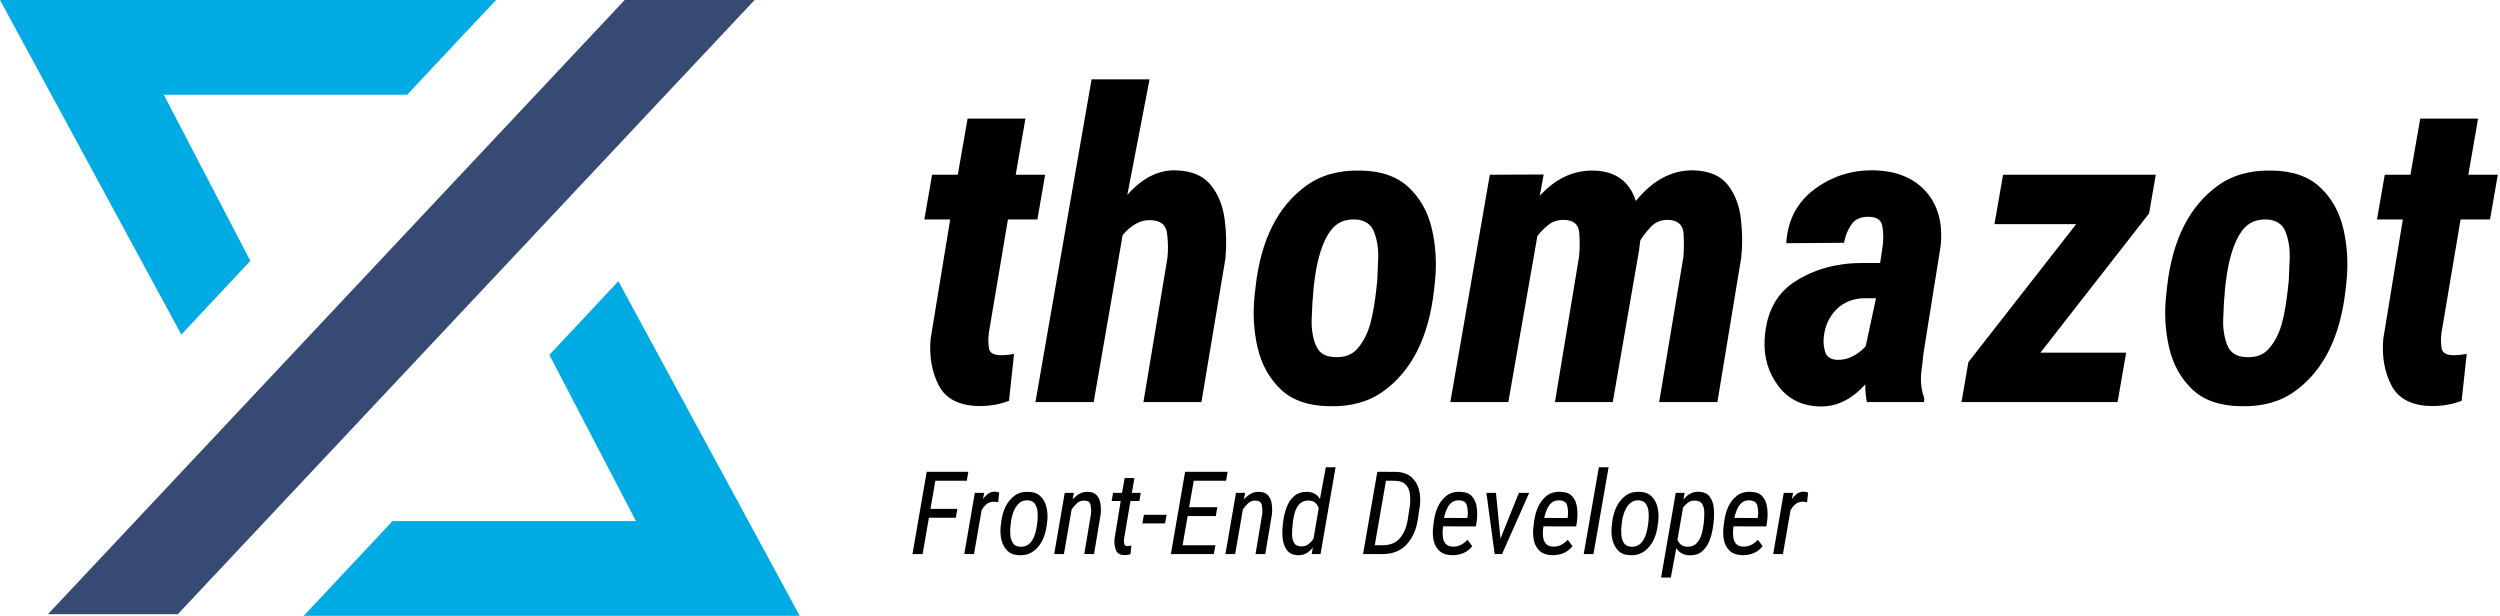
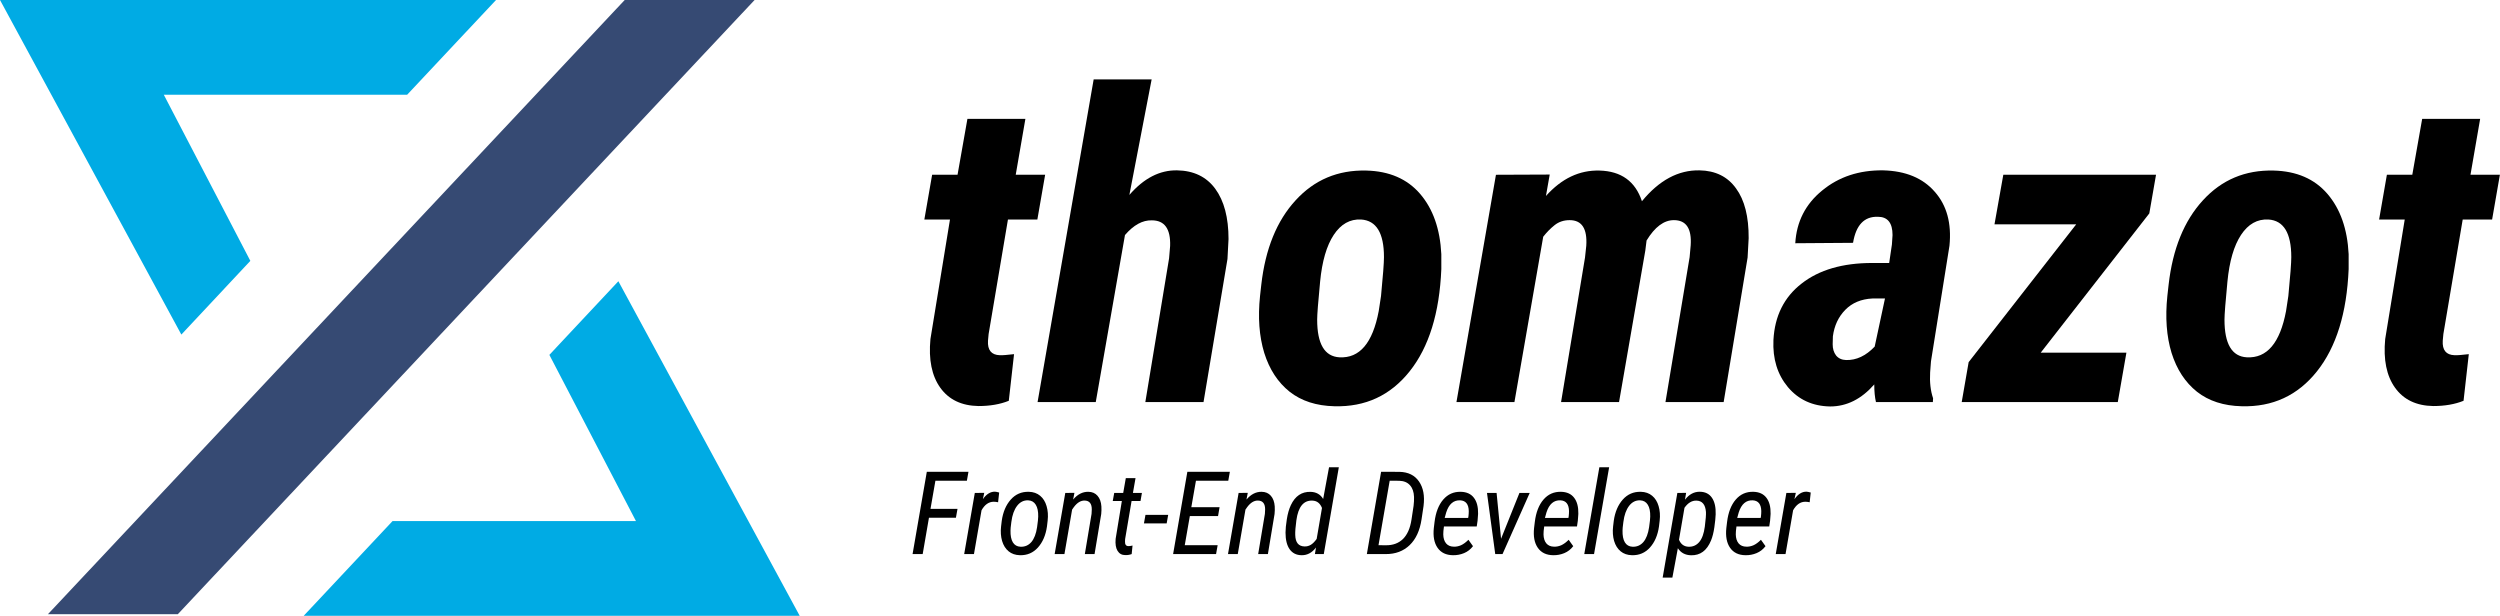
- <svg xmlns="http://www.w3.org/2000/svg" viewBox="0 0 477.55 117.63">
-   <defs>
-     <style>.cls-1{fill:#364a73;}.cls-2{fill:#00abe4;}.cls-3{font-size:82.18px;font-family:RobotoCondensed-BoldItalic, Roboto Condensed;font-weight:700;}.cls-3,.cls-6{font-style:italic;}.cls-4{letter-spacing:-0.01em;}.cls-5{letter-spacing:0em;}.cls-6{font-size:22.11px;font-family:RobotoCondensed-Italic, Roboto Condensed;}.cls-7{letter-spacing:-0.01em;}.cls-8{letter-spacing:-0.01em;}.cls-9{letter-spacing:-0.01em;}</style>
+ <svg xmlns="http://www.w3.org/2000/svg" viewBox="0 0 477.55 117.63" version="1.1" id="svg32">
+   <defs id="defs4">
+     <style id="style2">.cls-1{fill:#364a73;}.cls-2{fill:#00abe4;}.cls-3{font-size:82.18px;font-family:RobotoCondensed-BoldItalic, Roboto Condensed;font-weight:700;}.cls-3,.cls-6{font-style:italic;}.cls-4{letter-spacing:-0.01em;}.cls-5{letter-spacing:0em;}.cls-6{font-size:22.11px;font-family:RobotoCondensed-Italic, Roboto Condensed;}.cls-7{letter-spacing:-0.01em;}.cls-8{letter-spacing:-0.01em;}.cls-9{letter-spacing:-0.01em;}</style>
  </defs>
  <g id="Camada_2" data-name="Camada 2">
-     <g id="Camada_1-2" data-name="Camada 1">
-       <polygon class="cls-1" points="119.33 0 144.14 0 33.97 117.32 9.16 117.32 119.33 0" />
-       <polygon class="cls-2" points="94.75 0 77.77 18.1 31.29 18.1 47.82 49.83 34.64 63.91 0 0 94.75 0" />
-       <polygon class="cls-2" points="58.01 117.63 74.99 99.53 121.48 99.53 104.94 67.79 118.12 53.72 152.76 117.63 58.01 117.63" />
-       <text class="cls-3" transform="translate(173.8 76.8)">thoma<tspan class="cls-4" x="202.01" y="0">z</tspan>
-         <tspan class="cls-5" x="237.84" y="0">ot</tspan>
-       </text>
-       <text class="cls-6" transform="translate(173.8 105.84)">
-         <tspan class="cls-7">F</tspan>
-         <tspan class="cls-8" x="10.13" y="0">r</tspan>
-         <tspan x="16.54" y="0">ont-End D</tspan>
-         <tspan class="cls-9" x="99.13" y="0">ev</tspan>
-         <tspan x="118.28" y="0">eloper</tspan>
-       </text>
+     <polygon class="cls-1" points="33.97,117.32 9.16,117.32 119.33,0 144.14,0 " id="polygon6" />
+     <polygon class="cls-2" points="31.29,18.1 47.82,49.83 34.64,63.91 0,0 94.75,0 77.77,18.1 " id="polygon8" />
+     <polygon class="cls-2" points="121.48,99.53 104.94,67.79 118.12,53.72 152.76,117.63 58.01,117.63 74.99,99.53 " id="polygon10" />
+     <path d="m 195.87,22.709 -1.846,10.674 h 5.618 l -1.485,8.547 h -5.618 l -3.692,21.869 -0.12,1.284 q -0.161,2.689 2.247,2.769 0.682,0.04 2.729,-0.201 l -1.003,8.908 q -2.488,1.003 -5.778,1.003 -4.855,-0.08 -7.303,-3.491 -2.448,-3.411 -1.886,-9.309 l 3.732,-22.832 h -4.895 l 1.485,-8.547 h 4.855 l 1.886,-10.674 z" id="path206" style="font-style:italic;font-weight:700;font-size:82.18px;font-family:RobotoCondensed-BoldItalic, 'Roboto Condensed'" />
+     <path d="m 215.733,37.235 q 4.133,-4.775 9.109,-4.695 4.775,0.08 7.303,3.531 2.528,3.451 2.528,9.59 l -0.201,3.812 -4.574,27.326 h -11.115 l 4.534,-27.447 0.201,-2.367 q 0.161,-4.895 -3.491,-4.895 -2.648,-0.08 -5.136,2.809 l -5.578,31.901 h -11.115 l 10.714,-61.635 h 11.075 z" id="path208" style="font-style:italic;font-weight:700;font-size:82.18px;font-family:RobotoCondensed-BoldItalic, 'Roboto Condensed'" />
+     <path d="m 260.996,32.58 q 6.581,0.161 10.273,4.454 3.692,4.294 4.053,11.516 v 2.849 q -0.522,12.6 -6.059,19.542 -5.497,6.902 -14.365,6.661 -5.176,-0.12 -8.547,-2.769 -3.371,-2.689 -4.855,-7.423 -1.445,-4.735 -0.803,-10.874 l 0.241,-2.167 q 1.164,-10.232 6.541,-16.091 5.377,-5.899 13.523,-5.698 z m -9.39,28.49 q 0,6.942 4.253,7.183 5.778,0.321 7.504,-8.828 l 0.441,-2.889 q 0.562,-5.778 0.562,-7.423 0,-6.902 -4.374,-7.183 -3.17,-0.161 -5.217,2.929 -2.046,3.09 -2.608,8.948 -0.562,5.818 -0.562,7.263 z" id="path210" style="font-style:italic;font-weight:700;font-size:82.18px;font-family:RobotoCondensed-BoldItalic, 'Roboto Condensed'" />
+     <path d="m 296.027,33.343 -0.722,4.093 q 4.494,-5.016 10.232,-4.855 6.22,0.161 8.106,5.859 4.936,-6.019 10.995,-5.899 4.574,0.08 6.982,3.451 2.448,3.331 2.408,9.51 l -0.201,3.692 -4.574,27.607 h -11.115 l 4.615,-27.688 0.201,-2.247 q 0.321,-4.815 -3.21,-4.815 -2.849,0 -5.217,3.892 l -0.241,1.926 -5.016,28.932 h -11.075 l 4.574,-27.607 0.241,-2.247 q 0.321,-4.895 -3.17,-4.895 -1.685,0 -2.889,0.963 -1.164,0.923 -2.167,2.207 l -5.497,31.58 h -11.075 l 7.544,-43.417 z" id="path212" style="font-style:italic;font-weight:700;font-size:82.18px;font-family:RobotoCondensed-BoldItalic, 'Roboto Condensed'" />
+     <path d="m 358.344,76.8 q -0.321,-1.364 -0.321,-3.371 -3.692,4.213 -8.427,4.213 -5.016,-0.08 -8.066,-3.692 -3.01,-3.611 -2.769,-8.988 0.361,-6.902 5.377,-10.794 5.016,-3.932 13.483,-3.932 h 3.25 l 0.522,-3.531 0.12,-1.806 q 0,-3.491 -2.809,-3.491 -3.892,-0.12 -4.735,4.976 l -11.035,0.08 q 0.361,-6.18 5.136,-10.072 4.775,-3.932 11.637,-3.852 6.46,0.161 9.871,4.093 3.451,3.892 2.809,10.313 l -3.531,22.07 -0.161,2.127 q -0.161,2.809 0.562,4.936 l -0.04,0.722 z m -5.698,-8.025 q 2.929,0.08 5.457,-2.568 l 1.966,-9.189 h -2.408 q -3.21,0.161 -5.176,2.167 -1.966,2.006 -2.367,5.056 l -0.04,1.525 q 0,1.284 0.642,2.127 0.682,0.843 1.926,0.883 z" id="path214" style="font-style:italic;font-weight:700;font-size:82.18px;font-family:RobotoCondensed-BoldItalic, 'Roboto Condensed'" />
+     <path d="m 389.814,67.37 h 16.372 l -1.645,9.43 h -29.814 l 1.324,-7.624 20.545,-26.323 h -15.609 l 1.685,-9.47 H 411.844 l -1.284,7.383 z" style="font-style:italic;font-weight:700;font-size:82.18px;font-family:RobotoCondensed-BoldItalic, 'Roboto Condensed';letter-spacing:-0.01em" id="path216" />
+     <path d="m 434.312,32.58 q 6.581,0.161 10.273,4.454 3.692,4.294 4.053,11.516 v 2.849 q -0.522,12.6 -6.059,19.542 -5.497,6.902 -14.365,6.661 -5.176,-0.12 -8.547,-2.769 -3.371,-2.689 -4.855,-7.423 -1.445,-4.735 -0.803,-10.874 l 0.241,-2.167 q 1.164,-10.232 6.541,-16.091 5.377,-5.899 13.523,-5.698 z m -9.39,28.49 q 0,6.942 4.253,7.183 5.778,0.321 7.504,-8.828 l 0.441,-2.889 q 0.562,-5.778 0.562,-7.423 0,-6.902 -4.374,-7.183 -3.17,-0.161 -5.217,2.929 -2.046,3.09 -2.608,8.948 -0.562,5.818 -0.562,7.263 z" style="font-style:italic;font-weight:700;font-size:82.18px;font-family:RobotoCondensed-BoldItalic, 'Roboto Condensed';letter-spacing:0em" id="path218" />
+     <path d="m 473.757,22.709 -1.846,10.674 h 5.618 l -1.485,8.547 h -5.618 l -3.692,21.869 -0.12,1.284 q -0.161,2.689 2.247,2.769 0.682,0.04 2.729,-0.201 l -1.003,8.908 q -2.488,1.003 -5.778,1.003 -4.855,-0.08 -7.303,-3.491 -2.448,-3.411 -1.886,-9.309 l 3.732,-22.832 h -4.895 l 1.485,-8.547 h 4.855 l 1.886,-10.674 z" style="font-style:italic;font-weight:700;font-size:82.18px;font-family:RobotoCondensed-BoldItalic, 'Roboto Condensed';letter-spacing:0em" id="path220" />
+     <g aria-label="Front-End Developer" id="text28" class="cls-6" style="font-style:italic;font-size:22.11px;font-family:RobotoCondensed-Italic, 'Roboto Condensed'">
+       <path d="m 182.599,98.898 h -5.15 L 176.251,105.84 h -1.932 l 2.721,-15.719 h 7.957 l -0.302,1.706 h -6.013 l -0.939,5.376 h 5.16 z" id="path231" />
+       <path d="m 190.656,95.94 q -0.464,-0.097 -0.831,-0.097 -1.414,0 -2.332,1.63 L 186.046,105.84 h -1.868 l 2.03,-11.681 1.803,-0.011 -0.259,1.198 q 1.026,-1.457 2.31,-1.425 0.259,0.011 0.799,0.162 z" id="path233" />
+       <path d="m 191.355,99.481 q 0.356,-2.515 1.717,-4.048 1.371,-1.544 3.455,-1.49 1.296,0.032 2.159,0.756 0.864,0.713 1.231,1.976 0.378,1.263 0.205,2.785 l -0.13,1.101 q -0.356,2.505 -1.727,4.027 -1.371,1.522 -3.444,1.468 -1.296,-0.032 -2.159,-0.745 -0.864,-0.713 -1.242,-1.976 -0.367,-1.263 -0.194,-2.775 z m 1.673,1.868 q -0.032,1.447 0.443,2.246 0.486,0.799 1.457,0.842 1.252,0.054 2.073,-0.885 0.82,-0.95 1.101,-2.839 l 0.162,-1.263 0.054,-0.777 q 0.032,-1.457 -0.464,-2.256 -0.486,-0.799 -1.447,-0.842 -1.274,-0.054 -2.127,1.058 -0.842,1.101 -1.09,3.066 l -0.13,1.069 z" id="path235" />
+       <path d="m 205.238,94.148 -0.248,1.274 q 1.274,-1.501 2.893,-1.479 1.112,0.011 1.76,0.756 0.659,0.745 0.745,2.03 0.043,0.745 -0.032,1.457 L 209.082,105.84 h -1.857 l 1.285,-7.687 0.043,-0.853 q 0,-1.652 -1.36,-1.684 -1.112,-0.032 -2.073,1.263 l -0.324,0.464 -1.468,8.496 h -1.868 l 2.03,-11.681 z" id="path237" />
+       <path d="m 216.909,91.33 -0.497,2.829 h 1.717 l -0.27,1.544 h -1.706 l -1.231,7.266 -0.022,0.432 q -0.043,0.918 0.659,0.918 0.259,0.011 0.777,-0.108 l -0.162,1.63 q -0.605,0.216 -1.22,0.194 -0.982,0 -1.479,-0.81 -0.497,-0.81 -0.367,-2.289 l 1.188,-7.233 h -1.738 l 0.281,-1.544 h 1.717 l 0.497,-2.829 z" id="path239" />
+       <path d="m 222.857,99.978 h -4.34 l 0.291,-1.63 h 4.34 z" id="path241" />
+       <path d="m 232.671,98.574 h -5.387 l -0.972,5.571 h 6.283 l -0.302,1.695 h -8.205 l 2.721,-15.719 h 8.119 l -0.302,1.706 h -6.175 l -0.885,5.052 h 5.398 z" id="path243" />
+       <path d="m 238.349,94.148 -0.248,1.274 q 1.274,-1.501 2.893,-1.479 1.112,0.011 1.76,0.756 0.659,0.745 0.745,2.03 0.043,0.745 -0.032,1.457 L 242.193,105.84 h -1.857 l 1.285,-7.687 0.043,-0.853 q 0,-1.652 -1.36,-1.684 -1.112,-0.032 -2.073,1.263 l -0.324,0.464 -1.468,8.496 h -1.868 l 2.03,-11.681 z" id="path245" />
+       <path d="m 250.354,93.954 q 1.609,0.043 2.397,1.36 l 1.123,-6.056 h 1.868 L 252.87,105.84 h -1.695 l 0.205,-1.252 q -1.155,1.511 -2.775,1.468 -1.457,-0.022 -2.256,-1.134 -0.788,-1.112 -0.788,-3.185 0,-0.961 0.248,-2.548 0.248,-1.587 0.767,-2.688 1.231,-2.623 3.779,-2.548 z m -2.936,8.248 q 0.054,2.148 1.781,2.181 0.615,0.022 1.177,-0.302 0.561,-0.335 1.134,-1.134 l 1.015,-5.916 q -0.54,-1.349 -1.803,-1.403 -2.559,-0.13 -3.088,3.757 -0.259,1.9 -0.216,2.818 z" id="path247" />
+       <path d="m 261.096,105.84 2.721,-15.719 3.519,0.011 q 2.494,0.054 3.725,1.846 1.231,1.781 0.864,4.685 l -0.378,2.526 q -0.486,3.228 -2.278,4.945 -1.792,1.717 -4.556,1.706 z m 4.362,-14.013 -2.138,12.318 1.414,0.011 q 2.008,0.022 3.26,-1.198 1.252,-1.231 1.63,-3.703 l 0.399,-2.634 q 0.108,-0.853 0.086,-1.695 -0.054,-1.436 -0.777,-2.235 -0.713,-0.81 -2.051,-0.853 z" id="path249" />
+       <path d="m 277.54,106.056 q -1.965,-0.022 -2.936,-1.414 -0.972,-1.393 -0.713,-3.8 l 0.14,-1.155 q 0.335,-2.721 1.652,-4.254 1.328,-1.544 3.368,-1.49 1.663,0.043 2.494,1.144 0.842,1.09 0.799,3.077 l -0.097,1.296 -0.162,1.112 -6.262,-0.011 q -0.14,0.972 -0.13,1.522 0.022,1.09 0.54,1.717 0.518,0.615 1.479,0.626 0.691,0.022 1.36,-0.27 0.68,-0.302 1.425,-1.047 l 0.874,1.22 q -0.691,0.907 -1.706,1.328 -1.015,0.421 -2.127,0.399 z m 1.393,-10.483 q -1.911,-0.086 -2.677,2.31 l -0.291,1.047 4.48,0.011 0.054,-0.281 q 0.065,-0.497 0.065,-1.036 -0.043,-1.965 -1.63,-2.051 z" id="path251" />
+       <path d="m 286.733,102.914 3.509,-8.755 h 1.965 L 287.013,105.84 h -1.393 l -1.576,-11.681 h 1.835 z" id="path253" />
+       <path d="m 296.69,106.056 q -1.965,-0.022 -2.936,-1.414 -0.972,-1.393 -0.713,-3.8 l 0.14,-1.155 q 0.335,-2.721 1.652,-4.254 1.328,-1.544 3.368,-1.49 1.663,0.043 2.494,1.144 0.842,1.09 0.799,3.077 l -0.097,1.296 -0.162,1.112 -6.262,-0.011 q -0.14,0.972 -0.13,1.522 0.022,1.09 0.54,1.717 0.518,0.615 1.479,0.626 0.691,0.022 1.36,-0.27 0.68,-0.302 1.425,-1.047 l 0.874,1.22 q -0.691,0.907 -1.706,1.328 -1.015,0.421 -2.127,0.399 z m 1.393,-10.483 q -1.911,-0.086 -2.677,2.31 l -0.291,1.047 4.48,0.011 0.054,-0.281 q 0.065,-0.497 0.065,-1.036 -0.043,-1.965 -1.63,-2.051 z" id="path255" />
+       <path d="m 304.495,105.84 h -1.868 l 2.882,-16.583 h 1.868 z" id="path257" />
+       <path d="m 308.263,99.481 q 0.356,-2.515 1.717,-4.048 1.371,-1.544 3.455,-1.49 1.296,0.032 2.159,0.756 0.864,0.713 1.231,1.976 0.378,1.263 0.205,2.785 l -0.13,1.101 q -0.356,2.505 -1.727,4.027 -1.371,1.522 -3.444,1.468 -1.296,-0.032 -2.159,-0.745 -0.864,-0.713 -1.242,-1.976 -0.367,-1.263 -0.194,-2.775 z m 1.673,1.868 q -0.032,1.447 0.443,2.246 0.486,0.799 1.457,0.842 1.252,0.054 2.073,-0.885 0.82,-0.95 1.101,-2.839 l 0.162,-1.263 0.054,-0.777 q 0.032,-1.457 -0.464,-2.256 -0.486,-0.799 -1.447,-0.842 -1.274,-0.054 -2.127,1.058 -0.842,1.101 -1.09,3.066 l -0.13,1.069 z" id="path259" />
+       <path d="m 323.01,106.067 q -1.663,-0.043 -2.505,-1.349 l -1.047,5.614 h -1.857 l 2.807,-16.172 1.673,-0.011 -0.216,1.306 q 1.188,-1.544 2.839,-1.522 1.555,0.022 2.321,1.166 0.767,1.134 0.702,3.152 -0.032,0.939 -0.248,2.451 -0.216,1.511 -0.637,2.537 -1.188,2.904 -3.833,2.829 z m 2.861,-8.27 q -0.162,-2.138 -1.835,-2.17 -1.274,-0.032 -2.267,1.371 l -1.047,6.1 q 0.518,1.274 1.792,1.339 1.263,0.054 2.073,-0.896 0.81,-0.95 1.069,-2.958 0.259,-2.008 0.216,-2.785 z" id="path261" />
+       <path d="m 333.417,106.056 q -1.965,-0.022 -2.936,-1.414 -0.972,-1.393 -0.713,-3.8 l 0.14,-1.155 q 0.335,-2.721 1.652,-4.254 1.328,-1.544 3.368,-1.49 1.663,0.043 2.494,1.144 0.842,1.09 0.799,3.077 l -0.097,1.296 -0.162,1.112 -6.262,-0.011 q -0.14,0.972 -0.13,1.522 0.022,1.09 0.54,1.717 0.518,0.615 1.479,0.626 0.691,0.022 1.36,-0.27 0.68,-0.302 1.425,-1.047 l 0.874,1.22 q -0.691,0.907 -1.706,1.328 -1.015,0.421 -2.127,0.399 z m 1.393,-10.483 q -1.911,-0.086 -2.677,2.31 l -0.291,1.047 4.48,0.011 0.054,-0.281 q 0.065,-0.497 0.065,-1.036 -0.043,-1.965 -1.63,-2.051 z" id="path263" />
+       <path d="m 345.682,95.94 q -0.464,-0.097 -0.831,-0.097 -1.414,0 -2.332,1.63 L 341.072,105.84 h -1.868 l 2.03,-11.681 1.803,-0.011 -0.259,1.198 q 1.026,-1.457 2.31,-1.425 0.259,0.011 0.799,0.162 z" id="path265" />
    </g>
  </g>
</svg>
